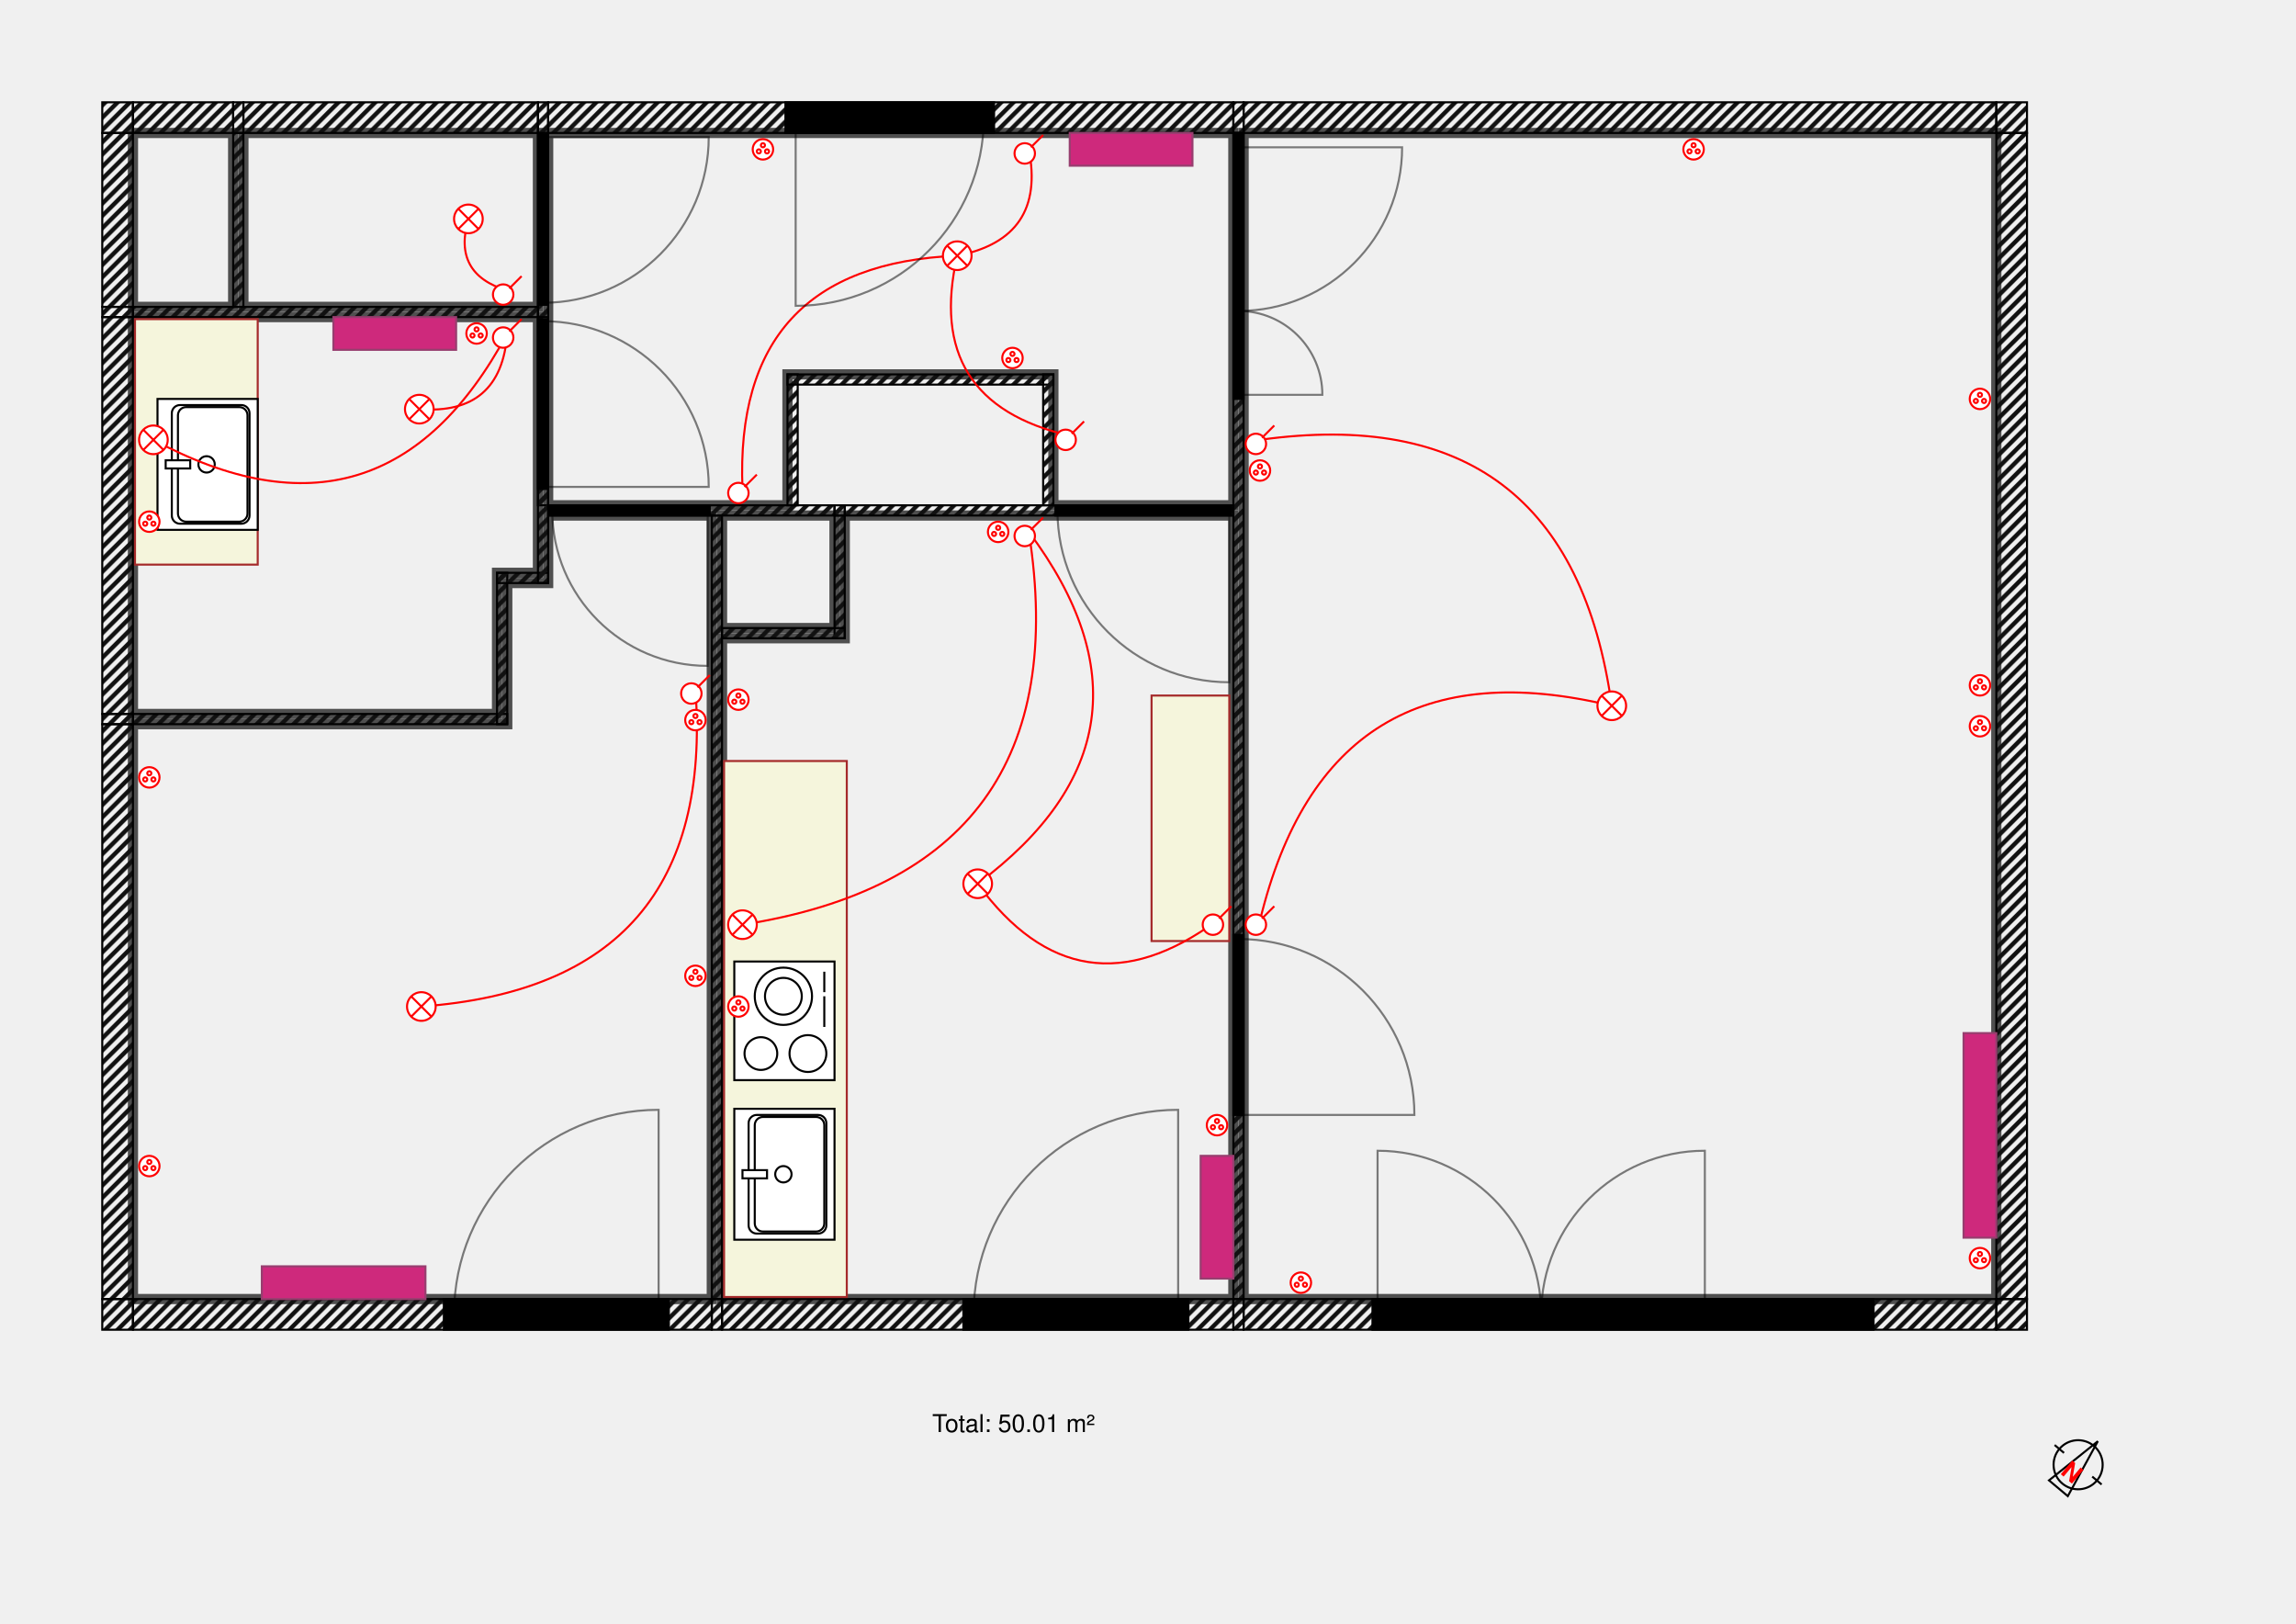
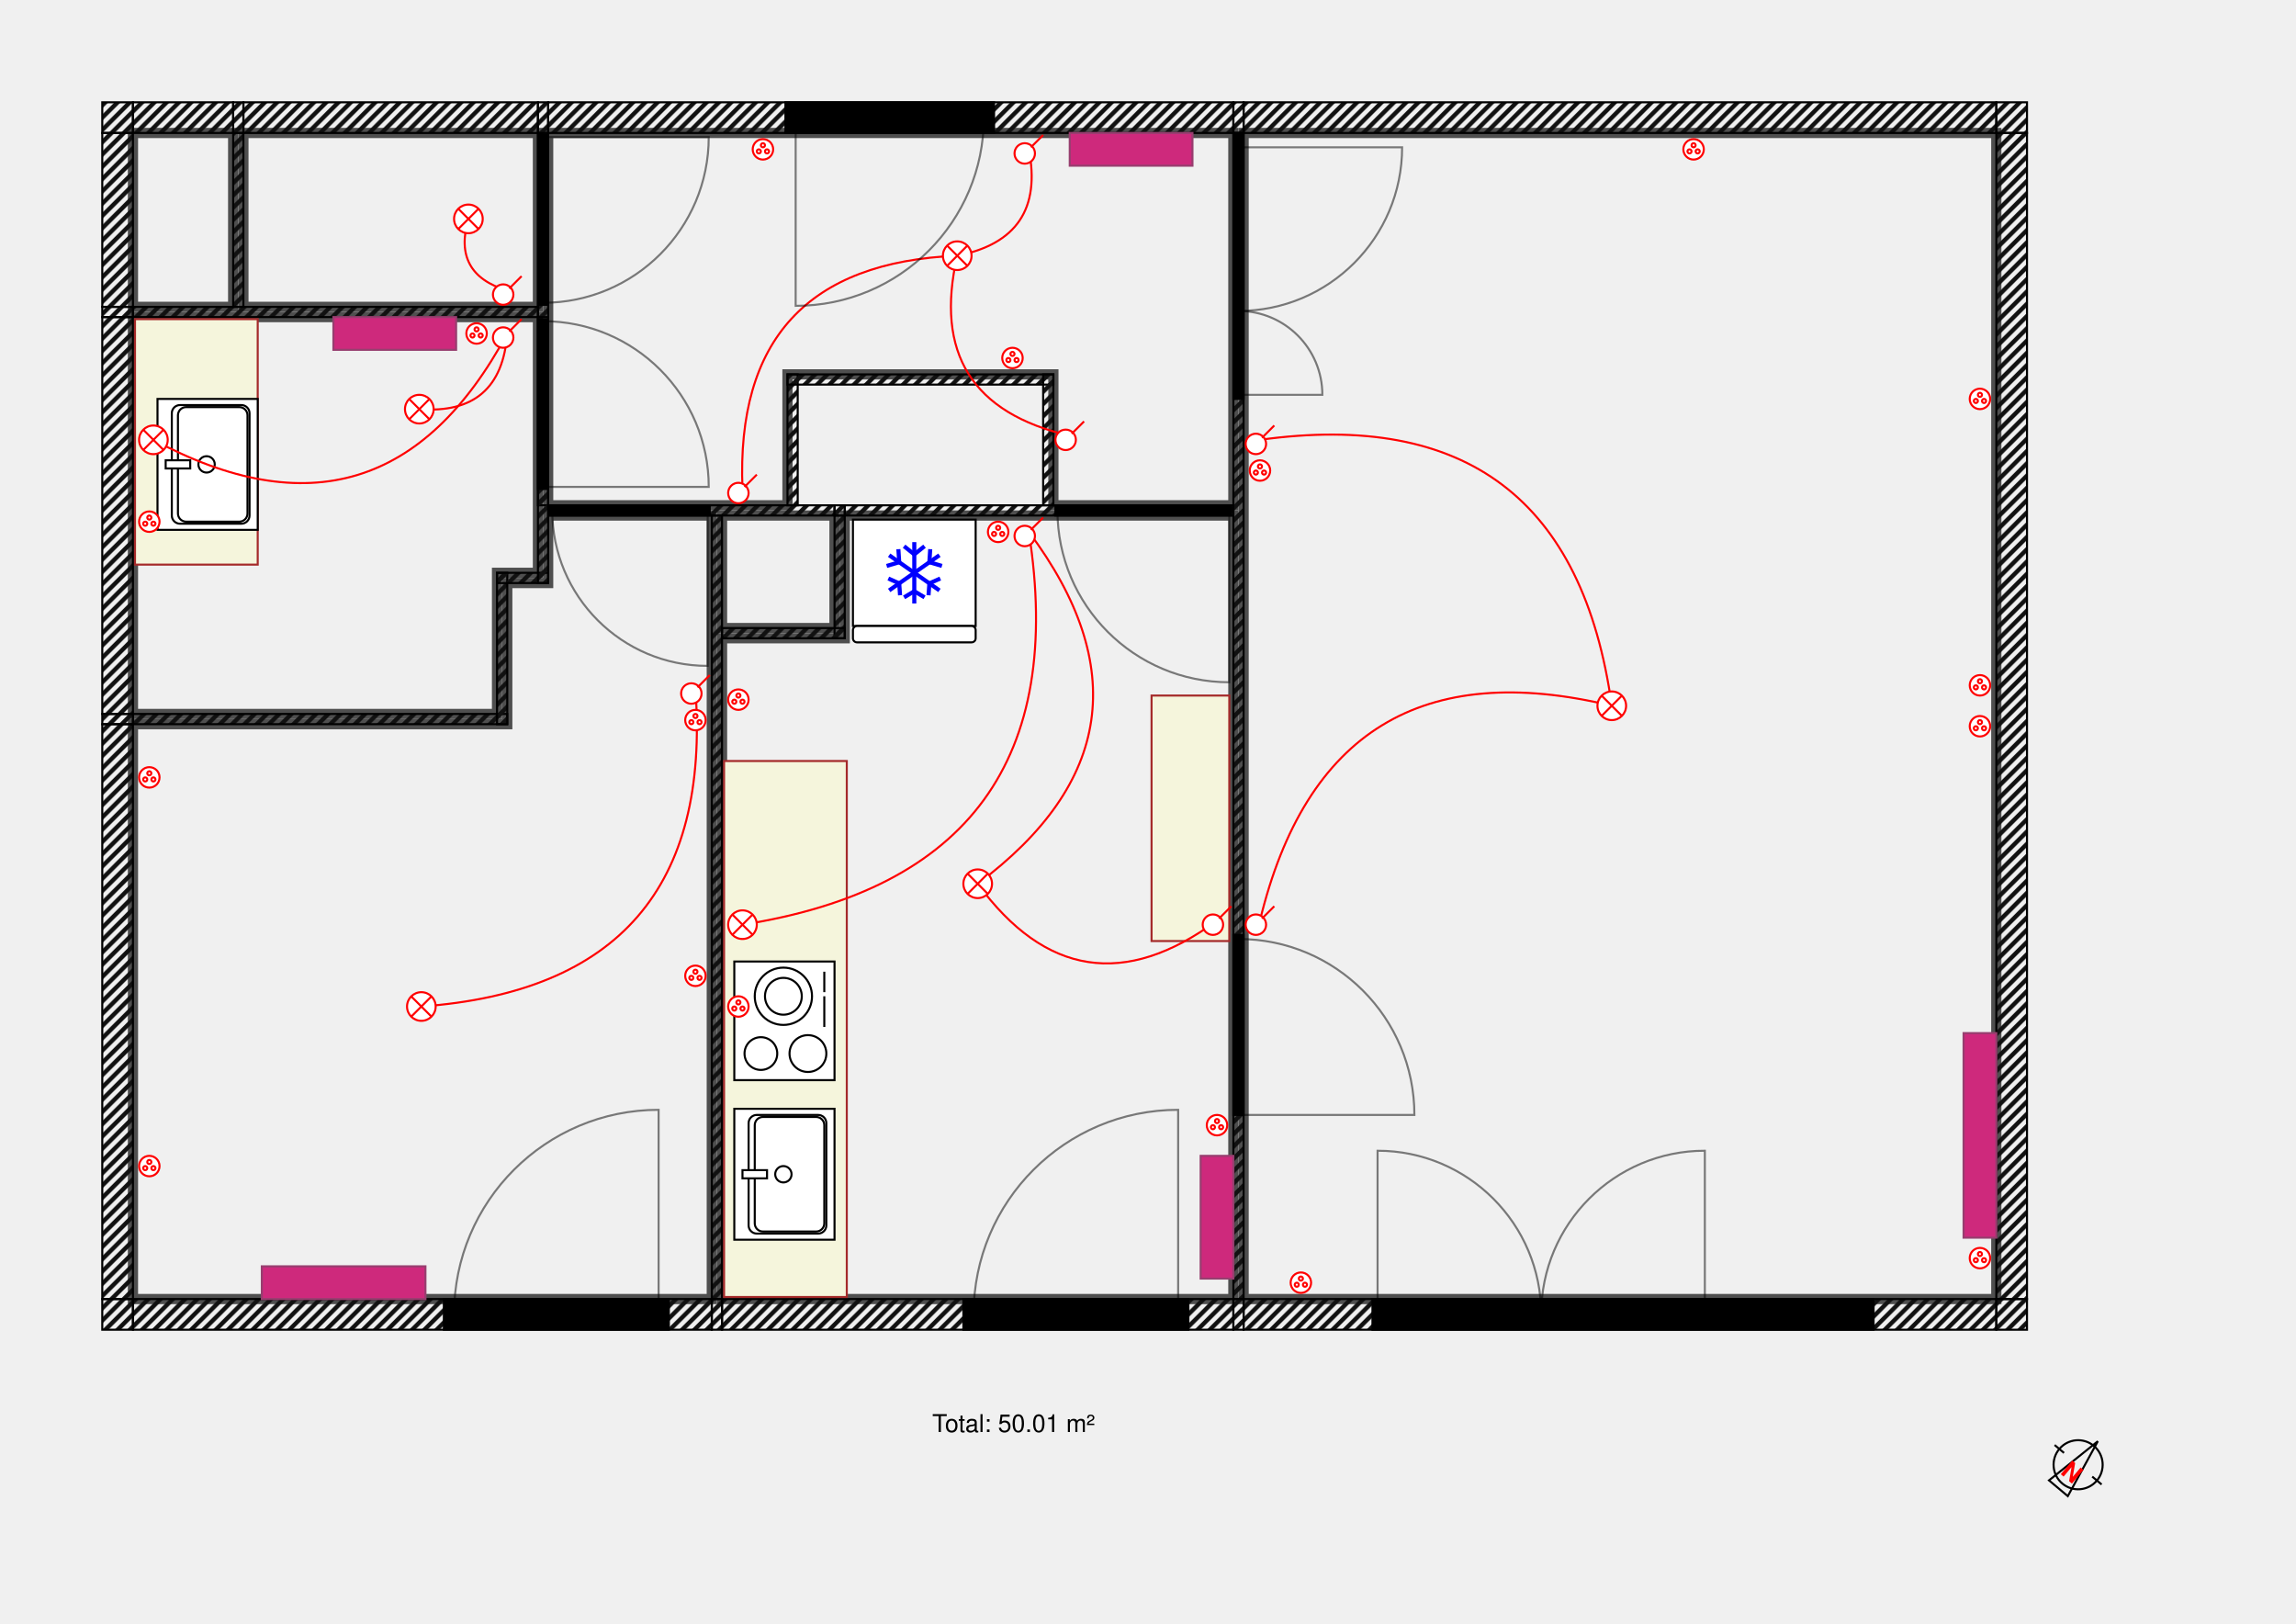
<svg xmlns="http://www.w3.org/2000/svg" xmlns:xlink="http://www.w3.org/1999/xlink" width="297mm" height="210mm">
  <style type="text/css">svg {
    font-family: "Helvetica Neue", Helvetica, Arial, sans-serif;
}

/** INTERACTIONS **/
.component-panel {
    fill: url(#steel_gradient);
    stroke: #dcdcdc;
    stroke-width: 1px;
}
.component-title {
    font-family: Arial, sans-serif;
    font-weight:bold;
}
.button {
    fill: url(#steel_gradient);
    stroke: #dcdcdc;
    stroke-width: 1px;
    pointer-events: all;
    cursor: pointer;
}
.button:hover {
    fill: url(#steel_gradient_hover);
}
.button-content {
    fill: #666666;
    pointer-events: none;
    font-family: Arial, sans-serif;
    font-weight:bold;
}

.show_hover {
    opacity: 0.0;
}

.show_hover:hover {
    opacity: 1.0;
}

.room-stroke {
    fill: rgba(255, 255, 255, 0);
    stroke: #4f4f4f;
    stroke-width: 5px;
}

.room-floor {
    fill:  url(#steel_gradient); /*rgba(245, 245, 220, 0.72);*/
    opacity: 0.8;
    stroke-width: 3px;
}

.room-name {
    font-weight: bold;
    text-decoration: underline;
}

.dimension {
    font-weight: lighter;
}

.wall {
    fill: url(#stripes);
    stroke: black;
    stroke-width: 1px;
}

use.symbol {
    stroke: red;
    fill: none;
}

.symbol-link {
    stroke: red;
    stroke-opacity: 0.4;
}</style>
  <style type="text/css">.block {
  fill: beige;
  stroke: brown;
}</style>
  <style type="text/css">.cooktop.symbol {
+   fill: white;
+   stroke: black;
+ }
+ </style>
+   <style type="text/css">.fridge.symbol {
  fill: white;
  stroke: black;
}
</style>
  <style type="text/css">.opening-base {
  stroke: black;
}

.casement {
  fill: none;
  stroke: black;
  opacity: 0.5;
}</style>
  <style type="text/css">.power-outlet.symbol {
  fill: white;
}</style>
  <style type="text/css">.radiator {
  fill: #CE297C;
  stroke: #973E6F;
}</style>
  <style type="text/css">.sink.symbol {
  fill: white;
  stroke: black;
}
</style>
  <defs>
    <pattern id="stripes" x="0" y="0" width="6" height="6" patternUnits="userSpaceOnUse">
      <g stroke="none" stroke-width="1" fill="none" fill-rule="evenodd">
        <g fill="#111">
          <polygon points="0 6 6 0 3 0 0 3" />
          <polygon points="6 6 6 3 3 6" />
        </g>
      </g>
    </pattern>
    <linearGradient id="steel_gradient" x1="50%" y1="100%" x2="50%" y2="0%">
      <stop offset="0%" style="stop-color:rgb(255,255,255);stop-opacity:1" />
      <stop offset="5%" style="stop-color:rgb(255,255,255);stop-opacity:1" />
      <stop offset="100%" style="stop-color:rgb(246,246,246);stop-opacity:1" />
    </linearGradient>
    <linearGradient id="steel_gradient_hover" x1="50%" y1="100%" x2="50%" y2="0%">
      <stop offset="0%" style="stop-color:rgb(246,246,246);stop-opacity:1" />
      <stop offset="5%" style="stop-color:rgb(246,246,246);stop-opacity:1" />
      <stop offset="100%" style="stop-color:rgb(255,255,255);stop-opacity:1" />
    </linearGradient>
    <g id="room-object-ceiling_light">
      <ellipse ry="7" rx="7" cy="0" cx="0" fill="#fff" />
      <line y2="5" x2="5" y1="-5" x1="-5" />
      <line y2="-5" x2="5" y1="5" x1="-5" />
    </g>
    <g id="room-object-cooktop">
      <rect height="49" width="58" y="6" x="4" />
      <ellipse ry="14" rx="14" cy="30" cx="45" />
      <ellipse ry="9" rx="9" cy="42" cx="17" />
      <ellipse ry="8" rx="8" cy="19" cx="17" />
      <ellipse ry="9" rx="9" cy="30" cx="45" />
      <line y2="50" x2="45" y1="50" x1="30" />
      <line y2="50" x2="57" y1="50" x1="47" />
+     </g>
+     <g id="room-object-fridge">
+       <rect height="52" width="60" y="0" x="0" />
+       <rect height="8" width="60" y="52" x="0" rx="2" ry="2" />
+       <g stroke-width="2" stroke="blue">
+         <g>
+           <line y2="41" x2="30" y1="11" x1="30" />
+           <line y2="17" x2="30" y1="13" x1="25" />
+           <line y2="13" x2="35" y1="17" x1="30" />
+           <line y2="35" x2="30" y1="38" x1="25" />
+           <line y2="38" x2="35" y1="35" x1="30" />
+         </g>
+         <g transform="rotate(55 30, 26)">
+           <line y2="41" x2="30" y1="11" x1="30" />
+           <line y2="17" x2="30" y1="13" x1="25" />
+           <line y2="13" x2="35" y1="17" x1="30" />
+           <line y2="35" x2="30" y1="38" x1="25" />
+           <line y2="38" x2="35" y1="35" x1="30" />
+         </g>
+         <g transform="rotate(-55 30, 26)">
+           <line y2="41" x2="30" y1="11" x1="30" />
+           <line y2="17" x2="30" y1="13" x1="25" />
+           <line y2="13" x2="35" y1="17" x1="30" />
+           <line y2="35" x2="30" y1="38" x1="25" />
+           <line y2="38" x2="35" y1="35" x1="30" />
+         </g>
+       </g>
    </g>
    <g id="wall-object-power-outlet">
      <ellipse ry="5" rx="5" cy="0" cx="0" />
      <ellipse ry="1" rx="1" cy="1" cx="-2" />
      <ellipse ry="1" rx="1" cy="1" cx="2" />
      <ellipse ry="1" rx="1" cy="-2" cx="0" />
    </g>
    <g id="room-object-sink">
      <rect height="49" width="64" x="6" y="6" />
      <rect rx="4" height="38" width="58" y="13" x="9" />
      <rect rx="4" height="34" width="56" y="16" x="10" />
      <ellipse ry="4" rx="4" cy="30" cx="38" />
      <rect height="12" width="4" y="10" x="36" class="tap" />
    </g>
    <g id="wall-object-switch-simple">
      <ellipse ry="5" rx="5" cy="2" cx="-2" fill="#fff" />
      <line y2="-7" x2="7" y1="-1" x1="1" />
    </g>
    <g id="symbol-compass">
      <ellipse ry="12" rx="12" cy="16" cx="16" stroke="black" fill="none" />
      <path d="m16,1l6,30l-12,0z" stroke="black" fill="none" />
      <line y2="16" x2="7" y1="16" x1="1" stroke="black" fill="none" />
      <line y2="16" x2="31" y1="16" x1="25" stroke="black" fill="none" />
      <text y="25" x="16" text-anchor="middle" font-weight="bold" fill="red">N</text>
    </g>
  </defs>
  <g id="root_component" />
  <g id="root_content">
    <g id="root_panel" transform="translate(608.0,65.0)">
      <g id="floor_apartment" class="floor">
        <polygon points="0.0,0.0 368.0,0.0 368.0,570.0 0.0,570.0" class="room-stroke" />
        <g id="room_dining_room" class="show_hover">
          <polygon points="0.0,0.0 368.0,0.0 368.0,570.0 0.0,570.0" class="room-floor" />
          <text x="184.0" y="285.0" class="room-name" text-anchor="middle">dining room</text>
          <text x="184.0" y="305.0" text-anchor="middle">20.98 m²</text>
          <g id="wallsegment_1">
            <line x1="0.0" y1="0.0" x2="0.0" y2="-35.0" stroke="black" />
            <line x1="368.0" y1="0.0" x2="368.0" y2="-35.0" stroke="black" />
            <line x1="0.0" y1="-35.0" x2="368.0" y2="-35.0" stroke="black" />
            <text x="184.0" y="-50.0" text-anchor="middle" transform="rotate(-1.570796  )" class="dimension">368cm</text>
          </g>
          <g id="wallsegment_2">
            <line x1="368.0" y1="0.0" x2="403.0" y2="0.0" stroke="black" />
            <line x1="368.0" y1="570.0" x2="403.0" y2="570.0" stroke="black" />
            <line x1="403.0" y1="0.0" x2="403.0" y2="570.0" stroke="black" />
            <text x="418.0" y="285.0" text-anchor="middle" transform="rotate(0.0  )" class="dimension">570cm</text>
          </g>
          <g id="wallsegment_3">
            <line x1="368.0" y1="570.0" x2="368.0" y2="605.0" stroke="black" />
            <line x1="0.0" y1="570.0" x2="0.0" y2="605.0" stroke="black" />
            <line x1="368.0" y1="605.0" x2="0.0" y2="605.0" stroke="black" />
            <text x="184.0" y="620.0" text-anchor="middle" transform="rotate(1.570796  )" class="dimension">368cm</text>
          </g>
          <g id="wallsegment_4">
            <line x1="0.0" y1="570.0" x2="-25.0" y2="570.0" stroke="black" />
            <line x1="0.0" y1="0.0" x2="-25.0" y2="0.0" stroke="black" />
            <line x1="-25.0" y1="570.0" x2="-25.0" y2="0.0" stroke="black" />
            <text x="-40.0" y="285.0" text-anchor="middle" transform="rotate(3.141593  )" class="dimension">570cm</text>
          </g>
        </g>
        <polygon points="-5.0,0.0 -340.0,0.0 -340.0,182.0 -223.0,182.0 -223.0,118.0 -93.0,118.0 -93.0,182.0 -5.0,182.0" class="room-stroke" />
        <g id="room_hall" class="show_hover">
          <polygon points="-5.0,0.0 -340.0,0.0 -340.0,182.0 -223.0,182.0 -223.0,118.0 -93.0,118.0 -93.0,182.0 -5.0,182.0" class="room-floor" />
          <text x="-172.5" y="91.0" class="room-name" text-anchor="middle">hall</text>
          <text x="-172.5" y="111.0" text-anchor="middle">5.27 m²</text>
          <g id="wallsegment_5">
            <line x1="-5.0" y1="0.0" x2="-5.0" y2="-35.0" stroke="black" />
            <line x1="-340.0" y1="0.0" x2="-340.0" y2="-35.0" stroke="black" />
            <line x1="-5.0" y1="-35.0" x2="-340.0" y2="-35.0" stroke="black" />
            <text x="-172.5" y="-50.0" text-anchor="middle" transform="rotate(4.712389  )" class="dimension">335cm</text>
          </g>
          <g id="wallsegment_6">
            <line x1="-340.0" y1="0.0" x2="-365.0" y2="0.0" stroke="black" />
            <line x1="-340.0" y1="182.0" x2="-365.0" y2="182.0" stroke="black" />
            <line x1="-365.0" y1="0.0" x2="-365.0" y2="182.0" stroke="black" />
            <text x="-380.0" y="91.0" text-anchor="middle" transform="rotate(3.141593  )" class="dimension">182cm</text>
          </g>
          <g id="wallsegment_7">
            <line x1="-340.0" y1="182.0" x2="-340.0" y2="207.0" stroke="black" />
            <line x1="-223.0" y1="182.0" x2="-223.0" y2="207.0" stroke="black" />
            <line x1="-340.0" y1="207.0" x2="-223.0" y2="207.0" stroke="black" />
            <text x="-281.5" y="222.0" text-anchor="middle" transform="rotate(1.570796  )" class="dimension">117cm</text>
          </g>
          <g id="wallsegment_8">
            <line x1="-223.0" y1="182.0" x2="-198.0" y2="182.0" stroke="black" />
            <line x1="-223.0" y1="118.0" x2="-198.0" y2="118.0" stroke="black" />
            <line x1="-198.0" y1="182.0" x2="-198.0" y2="118.0" stroke="black" />
            <text x="-183.0" y="150.0" text-anchor="middle" transform="rotate(6.283185  )" class="dimension">64cm</text>
          </g>
          <g id="wallsegment_9">
            <line x1="-223.0" y1="118.0" x2="-223.0" y2="143.0" stroke="black" />
            <line x1="-93.0" y1="118.0" x2="-93.0" y2="143.0" stroke="black" />
            <line x1="-223.0" y1="143.0" x2="-93.0" y2="143.0" stroke="black" />
            <text x="-158.0" y="158.0" text-anchor="middle" transform="rotate(1.570796  )" class="dimension">130cm</text>
          </g>
          <g id="wallsegment_10">
            <line x1="-93.0" y1="118.0" x2="-118.0" y2="118.0" stroke="black" />
            <line x1="-93.0" y1="182.0" x2="-118.0" y2="182.0" stroke="black" />
            <line x1="-118.0" y1="118.0" x2="-118.0" y2="182.0" stroke="black" />
            <text x="-133.0" y="150.0" text-anchor="middle" transform="rotate(3.141593  )" class="dimension">64cm</text>
          </g>
          <g id="wallsegment_11">
            <line x1="-93.0" y1="182.0" x2="-93.0" y2="207.0" stroke="black" />
            <line x1="-5.0" y1="182.0" x2="-5.0" y2="207.0" stroke="black" />
            <line x1="-93.0" y1="207.0" x2="-5.0" y2="207.0" stroke="black" />
            <text x="-49.0" y="222.0" text-anchor="middle" transform="rotate(1.570796  )" class="dimension">88cm</text>
          </g>
          <g id="wallsegment_12">
            <line x1="-5.0" y1="182.0" x2="20.0" y2="182.0" stroke="black" />
            <line x1="-5.0" y1="0.0" x2="20.0" y2="0.0" stroke="black" />
            <line x1="20.0" y1="182.0" x2="20.0" y2="0.0" stroke="black" />
            <text x="35.0" y="91.0" text-anchor="middle" transform="rotate(6.283185  )" class="dimension">182cm</text>
          </g>
        </g>
        <polygon points="-345.0,0.0 -345.0,85.0 -489.0,85.0 -489.0,0.0" class="room-stroke" />
        <g id="room_toilets" class="show_hover">
          <polygon points="-345.0,0.0 -345.0,85.0 -489.0,85.0 -489.0,0.0" class="room-floor" />
          <text x="-417.0" y="42.5" class="room-name" text-anchor="middle">toilets</text>
          <text x="-417.0" y="62.5" text-anchor="middle">1.22 m²</text>
          <g id="wallsegment_13">
            <line x1="-345.0" y1="0.0" x2="-320.0" y2="0.0" stroke="black" />
            <line x1="-345.0" y1="85.0" x2="-320.0" y2="85.0" stroke="black" />
            <line x1="-320.0" y1="0.0" x2="-320.0" y2="85.0" stroke="black" />
            <text x="-305.0" y="42.5" text-anchor="middle" transform="rotate(0.0  )" class="dimension">85cm</text>
          </g>
          <g id="wallsegment_14">
            <line x1="-345.0" y1="85.0" x2="-345.0" y2="110.0" stroke="black" />
            <line x1="-489.0" y1="85.0" x2="-489.0" y2="110.0" stroke="black" />
            <line x1="-345.0" y1="110.0" x2="-489.0" y2="110.0" stroke="black" />
            <text x="-417.0" y="125.0" text-anchor="middle" transform="rotate(1.570796  )" class="dimension">144cm</text>
          </g>
          <g id="wallsegment_15">
            <line x1="-489.0" y1="85.0" x2="-514.0" y2="85.0" stroke="black" />
            <line x1="-489.0" y1="0.0" x2="-514.0" y2="0.0" stroke="black" />
            <line x1="-514.0" y1="85.0" x2="-514.0" y2="0.0" stroke="black" />
            <text x="-529.0" y="42.5" text-anchor="middle" transform="rotate(3.141593  )" class="dimension">85cm</text>
          </g>
          <g id="wallsegment_16">
            <line x1="-489.0" y1="0.0" x2="-489.0" y2="-35.0" stroke="black" />
            <line x1="-345.0" y1="0.0" x2="-345.0" y2="-35.0" stroke="black" />
            <line x1="-489.0" y1="-35.0" x2="-345.0" y2="-35.0" stroke="black" />
            <text x="-417.0" y="-50.0" text-anchor="middle" transform="rotate(-1.570796  )" class="dimension">144cm</text>
          </g>
        </g>
        <polygon points="-494.0,0.0 -494.0,85.0 -543.0,85.0 -543.0,0.0" class="room-stroke" />
        <g id="room_cmv" class="show_hover">
          <polygon points="-494.0,0.0 -494.0,85.0 -543.0,85.0 -543.0,0.0" class="room-floor" />
          <text x="-518.5" y="42.5" class="room-name" text-anchor="middle">CMV</text>
          <text x="-518.5" y="62.5" text-anchor="middle">0.42 m²</text>
          <g id="wallsegment_17">
            <line x1="-494.0" y1="0.0" x2="-469.0" y2="0.0" stroke="black" />
            <line x1="-494.0" y1="85.0" x2="-469.0" y2="85.0" stroke="black" />
            <line x1="-469.0" y1="0.0" x2="-469.0" y2="85.0" stroke="black" />
            <text x="-454.0" y="42.5" text-anchor="middle" transform="rotate(6.283185  )" class="dimension">85cm</text>
          </g>
          <g id="wallsegment_18">
            <line x1="-494.0" y1="85.0" x2="-494.0" y2="110.0" stroke="black" />
            <line x1="-543.0" y1="85.0" x2="-543.0" y2="110.0" stroke="black" />
            <line x1="-494.0" y1="110.0" x2="-543.0" y2="110.0" stroke="black" />
            <text x="-518.5" y="125.0" text-anchor="middle" transform="rotate(1.570796  )" class="dimension">49cm</text>
          </g>
          <g id="wallsegment_19">
            <line x1="-543.0" y1="85.0" x2="-578.0" y2="85.0" stroke="black" />
            <line x1="-543.0" y1="0.0" x2="-578.0" y2="0.0" stroke="black" />
            <line x1="-578.0" y1="85.0" x2="-578.0" y2="0.0" stroke="black" />
            <text x="-593.0" y="42.5" text-anchor="middle" transform="rotate(3.141593  )" class="dimension">85cm</text>
          </g>
          <g id="wallsegment_20">
            <line x1="-543.0" y1="0.0" x2="-543.0" y2="-35.0" stroke="black" />
            <line x1="-494.0" y1="0.0" x2="-494.0" y2="-35.0" stroke="black" />
            <line x1="-543.0" y1="-35.0" x2="-494.0" y2="-35.0" stroke="black" />
            <text x="-518.5" y="-50.0" text-anchor="middle" transform="rotate(-1.570796  )" class="dimension">49cm</text>
          </g>
        </g>
        <polygon points="-345.0,90.0 -543.0,90.0 -543.0,284.0 -365.0,284.0 -365.0,215.0 -345.0,215.0" class="room-stroke" />
        <g id="room_bathroom" class="show_hover">
          <polygon points="-345.0,90.0 -543.0,90.0 -543.0,284.0 -365.0,284.0 -365.0,215.0 -345.0,215.0" class="room-floor" />
          <text x="-444.0" y="187.0" class="room-name" text-anchor="middle">bathroom</text>
          <text x="-444.0" y="207.0" text-anchor="middle">3.7 m²</text>
          <g id="wallsegment_21">
            <line x1="-345.0" y1="90.0" x2="-345.0" y2="65.0" stroke="black" />
            <line x1="-543.0" y1="90.0" x2="-543.0" y2="65.0" stroke="black" />
            <line x1="-345.0" y1="65.0" x2="-543.0" y2="65.0" stroke="black" />
            <text x="-444.0" y="50.0" text-anchor="middle" transform="rotate(4.712389  )" class="dimension">198cm</text>
          </g>
          <g id="wallsegment_22">
            <line x1="-543.0" y1="90.0" x2="-578.0" y2="90.0" stroke="black" />
            <line x1="-543.0" y1="284.0" x2="-578.0" y2="284.0" stroke="black" />
            <line x1="-578.0" y1="90.0" x2="-578.0" y2="284.0" stroke="black" />
            <text x="-593.0" y="187.0" text-anchor="middle" transform="rotate(3.141593  )" class="dimension">194cm</text>
          </g>
          <g id="wallsegment_23">
            <line x1="-543.0" y1="284.0" x2="-543.0" y2="309.0" stroke="black" />
            <line x1="-365.0" y1="284.0" x2="-365.0" y2="309.0" stroke="black" />
            <line x1="-543.0" y1="309.0" x2="-365.0" y2="309.0" stroke="black" />
            <text x="-454.0" y="324.0" text-anchor="middle" transform="rotate(1.570796  )" class="dimension">178cm</text>
          </g>
          <g id="wallsegment_24">
            <line x1="-365.0" y1="284.0" x2="-340.0" y2="284.0" stroke="black" />
            <line x1="-365.0" y1="215.0" x2="-340.0" y2="215.0" stroke="black" />
            <line x1="-340.0" y1="284.0" x2="-340.0" y2="215.0" stroke="black" />
            <text x="-325.0" y="249.5" text-anchor="middle" transform="rotate(6.283185  )" class="dimension">69cm</text>
          </g>
          <g id="wallsegment_25">
            <line x1="-365.0" y1="215.0" x2="-365.0" y2="240.0" stroke="black" />
            <line x1="-345.0" y1="215.0" x2="-345.0" y2="240.0" stroke="black" />
            <line x1="-365.0" y1="240.0" x2="-345.0" y2="240.0" stroke="black" />
            <text x="-355.0" y="255.0" text-anchor="middle" transform="rotate(1.570796  )" class="dimension">20cm</text>
          </g>
          <g id="wallsegment_26">
            <line x1="-345.0" y1="215.0" x2="-320.0" y2="215.0" stroke="black" />
            <line x1="-345.0" y1="90.0" x2="-320.0" y2="90.0" stroke="black" />
            <line x1="-320.0" y1="215.0" x2="-320.0" y2="90.0" stroke="black" />
            <text x="-305.0" y="152.5" text-anchor="middle" transform="rotate(6.283185  )" class="dimension">125cm</text>
          </g>
        </g>
        <polygon points="-543.0,289.0 -360.0,289.0 -360.0,220.0 -340.0,220.0 -340.0,187.0 -260.0,187.0 -260.0,570.0 -543.0,570.0" class="room-stroke" />
        <g id="room_bedroom" class="show_hover">
          <polygon points="-543.0,289.0 -360.0,289.0 -360.0,220.0 -340.0,220.0 -340.0,187.0 -260.0,187.0 -260.0,570.0 -543.0,570.0" class="room-floor" />
          <text x="-401.5" y="378.5" class="room-name" text-anchor="middle">bedroom</text>
          <text x="-401.5" y="398.5" text-anchor="middle">8.91 m²</text>
          <g id="wallsegment_27">
            <line x1="-543.0" y1="289.0" x2="-543.0" y2="264.0" stroke="black" />
            <line x1="-360.0" y1="289.0" x2="-360.0" y2="264.0" stroke="black" />
            <line x1="-543.0" y1="264.0" x2="-360.0" y2="264.0" stroke="black" />
            <text x="-451.5" y="249.0" text-anchor="middle" transform="rotate(-1.570796  )" class="dimension">183cm</text>
          </g>
          <g id="wallsegment_28">
            <line x1="-360.0" y1="289.0" x2="-385.0" y2="289.0" stroke="black" />
            <line x1="-360.0" y1="220.0" x2="-385.0" y2="220.0" stroke="black" />
            <line x1="-385.0" y1="289.0" x2="-385.0" y2="220.0" stroke="black" />
            <text x="-400.0" y="254.5" text-anchor="middle" transform="rotate(3.141593  )" class="dimension">69cm</text>
          </g>
          <g id="wallsegment_29">
            <line x1="-360.0" y1="220.0" x2="-360.0" y2="195.0" stroke="black" />
            <line x1="-340.0" y1="220.0" x2="-340.0" y2="195.0" stroke="black" />
            <line x1="-360.0" y1="195.0" x2="-340.0" y2="195.0" stroke="black" />
            <text x="-350.0" y="180.0" text-anchor="middle" transform="rotate(-1.570796  )" class="dimension">20cm</text>
          </g>
          <g id="wallsegment_30">
            <line x1="-340.0" y1="220.0" x2="-365.0" y2="220.0" stroke="black" />
            <line x1="-340.0" y1="187.0" x2="-365.0" y2="187.0" stroke="black" />
            <line x1="-365.0" y1="220.0" x2="-365.0" y2="187.0" stroke="black" />
            <text x="-380.0" y="203.5" text-anchor="middle" transform="rotate(3.141593  )" class="dimension">33cm</text>
          </g>
          <g id="wallsegment_31">
            <line x1="-340.0" y1="187.0" x2="-340.0" y2="162.0" stroke="black" />
            <line x1="-260.0" y1="187.0" x2="-260.0" y2="162.0" stroke="black" />
            <line x1="-340.0" y1="162.0" x2="-260.0" y2="162.0" stroke="black" />
            <text x="-300.0" y="147.0" text-anchor="middle" transform="rotate(-1.570796  )" class="dimension">80cm</text>
          </g>
          <g id="wallsegment_32">
            <line x1="-260.0" y1="187.0" x2="-235.0" y2="187.0" stroke="black" />
            <line x1="-260.0" y1="570.0" x2="-235.0" y2="570.0" stroke="black" />
            <line x1="-235.0" y1="187.0" x2="-235.0" y2="570.0" stroke="black" />
            <text x="-220.0" y="378.5" text-anchor="middle" transform="rotate(6.283185  )" class="dimension">383cm</text>
          </g>
          <g id="wallsegment_33">
            <line x1="-260.0" y1="570.0" x2="-260.0" y2="605.0" stroke="black" />
            <line x1="-543.0" y1="570.0" x2="-543.0" y2="605.0" stroke="black" />
            <line x1="-260.0" y1="605.0" x2="-543.0" y2="605.0" stroke="black" />
            <text x="-401.5" y="620.0" text-anchor="middle" transform="rotate(1.570796  )" class="dimension">283cm</text>
          </g>
          <g id="wallsegment_34">
            <line x1="-543.0" y1="570.0" x2="-578.0" y2="570.0" stroke="black" />
            <line x1="-543.0" y1="289.0" x2="-578.0" y2="289.0" stroke="black" />
            <line x1="-578.0" y1="570.0" x2="-578.0" y2="289.0" stroke="black" />
            <text x="-593.0" y="429.5" text-anchor="middle" transform="rotate(3.141593  )" class="dimension">281cm</text>
          </g>
        </g>
        <polygon points="-255.0,570.0 -5.0,570.0 -5.0,187.0 -195.0,187.0 -195.0,247.0 -255.0,247.0" class="room-stroke" />
        <g id="room_kitchen" class="show_hover">
          <polygon points="-255.0,570.0 -5.0,570.0 -5.0,187.0 -195.0,187.0 -195.0,247.0 -255.0,247.0" class="room-floor" />
          <text x="-130.0" y="378.5" class="room-name" text-anchor="middle">kitchen</text>
          <text x="-130.0" y="398.5" text-anchor="middle">9.22 m²</text>
          <g id="wallsegment_35">
            <line x1="-255.0" y1="570.0" x2="-255.0" y2="605.0" stroke="black" />
            <line x1="-5.0" y1="570.0" x2="-5.0" y2="605.0" stroke="black" />
            <line x1="-255.0" y1="605.0" x2="-5.0" y2="605.0" stroke="black" />
            <text x="-130.0" y="620.0" text-anchor="middle" transform="rotate(1.570796  )" class="dimension">250cm</text>
          </g>
          <g id="wallsegment_36">
            <line x1="-5.0" y1="570.0" x2="20.0" y2="570.0" stroke="black" />
            <line x1="-5.0" y1="187.0" x2="20.0" y2="187.0" stroke="black" />
            <line x1="20.0" y1="570.0" x2="20.0" y2="187.0" stroke="black" />
            <text x="35.0" y="378.5" text-anchor="middle" transform="rotate(6.283185  )" class="dimension">383cm</text>
          </g>
          <g id="wallsegment_37">
            <line x1="-5.0" y1="187.0" x2="-5.0" y2="162.0" stroke="black" />
            <line x1="-195.0" y1="187.0" x2="-195.0" y2="162.0" stroke="black" />
            <line x1="-5.0" y1="162.0" x2="-195.0" y2="162.0" stroke="black" />
            <text x="-100.0" y="147.0" text-anchor="middle" transform="rotate(-1.570796  )" class="dimension">190cm</text>
          </g>
          <g id="wallsegment_38">
            <line x1="-195.0" y1="187.0" x2="-220.0" y2="187.0" stroke="black" />
            <line x1="-195.0" y1="247.0" x2="-220.0" y2="247.0" stroke="black" />
            <line x1="-220.0" y1="187.0" x2="-220.0" y2="247.0" stroke="black" />
            <text x="-235.0" y="217.0" text-anchor="middle" transform="rotate(3.141593  )" class="dimension">60cm</text>
          </g>
          <g id="wallsegment_39">
            <line x1="-195.0" y1="247.0" x2="-195.0" y2="222.0" stroke="black" />
            <line x1="-255.0" y1="247.0" x2="-255.0" y2="222.0" stroke="black" />
            <line x1="-195.0" y1="222.0" x2="-255.0" y2="222.0" stroke="black" />
            <text x="-225.0" y="207.0" text-anchor="middle" transform="rotate(4.712389  )" class="dimension">60cm</text>
          </g>
          <g id="wallsegment_40">
            <line x1="-255.0" y1="247.0" x2="-280.0" y2="247.0" stroke="black" />
            <line x1="-255.0" y1="570.0" x2="-280.0" y2="570.0" stroke="black" />
            <line x1="-280.0" y1="247.0" x2="-280.0" y2="570.0" stroke="black" />
            <text x="-295.0" y="408.5" text-anchor="middle" transform="rotate(3.141593  )" class="dimension">323cm</text>
          </g>
        </g>
        <polygon points="-255.0,187.0 -200.0,187.0 -200.0,242.0 -255.0,242.0" class="room-stroke" />
        <g id="room_gas_line" class="show_hover">
          <polygon points="-255.0,187.0 -200.0,187.0 -200.0,242.0 -255.0,242.0" class="room-floor" />
          <text x="-227.5" y="214.5" class="room-name" text-anchor="middle">gas line</text>
          <text x="-227.5" y="234.5" text-anchor="middle">0.3 m²</text>
          <g id="wallsegment_41">
            <line x1="-255.0" y1="187.0" x2="-255.0" y2="162.0" stroke="black" />
            <line x1="-200.0" y1="187.0" x2="-200.0" y2="162.0" stroke="black" />
            <line x1="-255.0" y1="162.0" x2="-200.0" y2="162.0" stroke="black" />
            <text x="-227.5" y="147.0" text-anchor="middle" transform="rotate(-1.570796  )" class="dimension">55cm</text>
          </g>
          <g id="wallsegment_42">
            <line x1="-200.0" y1="187.0" x2="-175.0" y2="187.0" stroke="black" />
            <line x1="-200.0" y1="242.0" x2="-175.0" y2="242.0" stroke="black" />
            <line x1="-175.0" y1="187.0" x2="-175.0" y2="242.0" stroke="black" />
            <text x="-160.0" y="214.5" text-anchor="middle" transform="rotate(0.0  )" class="dimension">55cm</text>
          </g>
          <g id="wallsegment_43">
            <line x1="-200.0" y1="242.0" x2="-200.0" y2="267.0" stroke="black" />
            <line x1="-255.0" y1="242.0" x2="-255.0" y2="267.0" stroke="black" />
            <line x1="-200.0" y1="267.0" x2="-255.0" y2="267.0" stroke="black" />
            <text x="-227.5" y="282.0" text-anchor="middle" transform="rotate(1.570796  )" class="dimension">55cm</text>
          </g>
          <g id="wallsegment_44">
            <line x1="-255.0" y1="242.0" x2="-280.0" y2="242.0" stroke="black" />
            <line x1="-255.0" y1="187.0" x2="-280.0" y2="187.0" stroke="black" />
            <line x1="-280.0" y1="242.0" x2="-280.0" y2="187.0" stroke="black" />
            <text x="-295.0" y="214.5" text-anchor="middle" transform="rotate(3.141593  )" class="dimension">55cm</text>
          </g>
        </g>
        <g id="wall_dining_room_0">
          <polygon points="0.0,0.0 368.0,0.0 368.0,-15.0 0.0,-15.0" class="wall" />
        </g>
        <g id="wall_dining_room_1">
          <polygon points="368.0,0.0 368.0,570.0 383.0,570.0 383.0,0.0" class="wall" />
        </g>
        <g id="wall_dining_room_2">
          <polygon points="368.0,570.0 0.0,570.0 0.0,585.0 368.0,585.0" class="wall" />
        </g>
        <g id="wall_hall_0">
          <polygon points="-5.0,0.0 -340.0,0.0 -340.0,-15.0 -5.0,-15.0" class="wall" />
        </g>
        <g id="wall_hall_3">
          <polygon points="-223.0,182.0 -223.0,118.0 -218.0,118.0 -218.0,182.0" class="wall" />
        </g>
        <g id="wall_hall_4">
          <polygon points="-223.0,118.0 -93.0,118.0 -93.0,123.0 -223.0,123.0" class="wall" />
        </g>
        <g id="wall_hall_5">
          <polygon points="-93.0,118.0 -93.0,182.0 -98.0,182.0 -98.0,118.0" class="wall" />
        </g>
        <g id="wall_toilets_3">
          <polygon points="-489.0,0.0 -345.0,0.0 -345.0,-15.0 -489.0,-15.0" class="wall" />
        </g>
        <g id="wall_cmv_2">
          <polygon points="-543.0,85.0 -543.0,0.0 -558.0,0.0 -558.0,85.0" class="wall" />
        </g>
        <g id="wall_cmv_3">
          <polygon points="-543.0,0.0 -494.0,0.0 -494.0,-15.0 -543.0,-15.0" class="wall" />
        </g>
        <g id="wall_bathroom_1">
          <polygon points="-543.0,90.0 -543.0,284.0 -558.0,284.0 -558.0,90.0" class="wall" />
        </g>
        <g id="wall_bedroom_6">
          <polygon points="-260.0,570.0 -543.0,570.0 -543.0,585.0 -260.0,585.0" class="wall" />
        </g>
        <g id="wall_bedroom_7">
          <polygon points="-543.0,570.0 -543.0,289.0 -558.0,289.0 -558.0,570.0" class="wall" />
        </g>
        <g id="wall_kitchen_0">
          <polygon points="-255.0,570.0 -5.0,570.0 -5.0,585.0 -255.0,585.0" class="wall" />
        </g>
        <g id="wall_hall_toilets_toilets_hall">
          <polygon points="-340.0,0.0 -340.0,85.0 -340.0,182.0 -345.0,182.0 -345.0,85.0 -345.0,0.0" class="wall" />
        </g>
        <g id="wall_hall_6_kitchen_2">
          <polygon points="-195.0,182.0 -93.0,182.0 -5.0,182.0 -5.0,187.0 -93.0,187.0 -195.0,187.0" class="wall" />
        </g>
        <g id="wall_toilets_cmv_cmv_0">
          <polygon points="-494.0,85.0 -494.0,0.0 -489.0,0.0 -489.0,85.0" class="wall" />
        </g>
        <g id="wall_cmv_1_toilets_bathroom_bathroom_0">
          <polygon points="-345.0,90.0 -489.0,90.0 -494.0,90.0 -543.0,90.0 -543.0,85.0 -494.0,85.0 -489.0,85.0 -345.0,85.0" class="wall" />
        </g>
        <g id="wall_bathroom_bedroom_bathroom_bedroom2">
          <polygon points="-543.0,284.0 -365.0,284.0 -360.0,284.0 -360.0,289.0 -365.0,289.0 -543.0,289.0" class="wall" />
        </g>
        <g id="wall_bathroom_3_bedroom_1">
          <polygon points="-365.0,289.0 -365.0,284.0 -365.0,220.0 -365.0,215.0 -360.0,215.0 -360.0,220.0 -360.0,284.0 -360.0,289.0" class="wall" />
        </g>
        <g id="wall_bathroom_4_bedroom_2">
          <polygon points="-365.0,215.0 -360.0,215.0 -345.0,215.0 -340.0,215.0 -340.0,220.0 -345.0,220.0 -360.0,220.0 -365.0,220.0" class="wall" />
        </g>
        <g id="wall_bathroom_hall_bedroom_3">
          <polygon points="-345.0,220.0 -345.0,215.0 -345.0,187.0 -345.0,90.0 -340.0,90.0 -340.0,187.0 -340.0,215.0 -340.0,220.0" class="wall" />
        </g>
        <g id="wall_kitchen_dining_room_dining_room_hall_dining_room_hall2">
          <polygon points="-5.0,570.0 -5.0,187.0 -5.0,182.0 -5.0,0.0 0.0,0.0 0.0,182.0 0.0,187.0 0.0,570.0" class="wall" />
        </g>
        <g id="wall_kitchen_3_gas_line_1">
          <polygon points="-195.0,187.0 -195.0,242.0 -195.0,247.0 -200.0,247.0 -200.0,242.0 -200.0,187.0" class="wall" />
        </g>
        <g id="wall_kitchen_4_gas_line_2">
          <polygon points="-195.0,247.0 -200.0,247.0 -255.0,247.0 -255.0,242.0 -200.0,242.0 -195.0,242.0" class="wall" />
        </g>
        <g id="wall_gas_line_0_hall_2_bedroom_4">
          <polygon points="-340.0,182.0 -260.0,182.0 -255.0,182.0 -223.0,182.0 -200.0,182.0 -200.0,187.0 -223.0,187.0 -255.0,187.0 -260.0,187.0 -340.0,187.0" class="wall" />
        </g>
        <g id="wall_gas_line_3_bedroom_kitchen_kitchen_5">
          <polygon points="-260.0,570.0 -260.0,247.0 -260.0,242.0 -260.0,187.0 -255.0,187.0 -255.0,242.0 -255.0,247.0 -255.0,570.0" class="wall" />
        </g>
        <g id="wall_corner_dining_room_0_dining_room_1">
          <polygon points="368.0,0.0 383.0,0.0 383.0,-15.0 368.0,-15.0" class="wall" />
        </g>
        <g id="wall_corner_dining_room_0_kitchen_dining_room_dining_room_hall_dining_room_hall2">
          <polygon points="0.0,0.0 -5.0,0.0 -5.0,-15.0 0.0,-15.0" class="wall" />
        </g>
        <g id="wall_corner_dining_room_1_dining_room_2">
          <polygon points="368.0,570.0 368.0,585.0 383.0,585.0 383.0,570.0" class="wall" />
        </g>
        <g id="wall_corner_dining_room_2_kitchen_dining_room_dining_room_hall_dining_room_hall2">
          <polygon points="0.0,570.0 -5.0,570.0 -5.0,585.0 0.0,585.0" class="wall" />
        </g>
        <g id="wall_corner_hall_0_hall_toilets_toilets_hall">
          <polygon points="-340.0,0.0 -345.0,0.0 -345.0,-15.0 -340.0,-15.0" class="wall" />
        </g>
        <g id="wall_corner_toilets_3_toilets_cmv_cmv_0">
          <polygon points="-489.0,0.0 -494.0,0.0 -494.0,-15.0 -489.0,-15.0" class="wall" />
        </g>
        <g id="wall_corner_cmv_2_cmv_3">
          <polygon points="-543.0,0.0 -543.0,-15.0 -558.0,-15.0 -558.0,0.0" class="wall" />
        </g>
        <g id="wall_corner_cmv_2_cmv_1_toilets_bathroom_bathroom_0">
          <polygon points="-543.0,85.0 -543.0,90.0 -558.0,90.0 -558.0,85.0" class="wall" />
        </g>
        <g id="wall_corner_bathroom_1_bathroom_bedroom_bathroom_bedroom2">
          <polygon points="-543.0,284.0 -543.0,289.0 -558.0,289.0 -558.0,284.0" class="wall" />
        </g>
        <g id="wall_corner_bedroom_6_bedroom_7">
          <polygon points="-543.0,570.0 -558.0,570.0 -558.0,585.0 -543.0,585.0" class="wall" />
        </g>
        <g id="wall_corner_bedroom_6_gas_line_3_bedroom_kitchen_kitchen_5">
          <polygon points="-260.0,570.0 -255.0,570.0 -255.0,585.0 -260.0,585.0" class="wall" />
        </g>
        <g id="wall_corner_hall_6_kitchen_2_kitchen_3_gas_line_1">
          <polygon points="-195.0,187.0 -200.0,187.0 -200.0,182.0 -195.0,182.0" class="wall" />
        </g>
        <path d="M 180.0,280.0 Q 41.5,246.5 8.0,385.0" fill="transparent" stroke="red" />
        <path d="M 180.0,280.0 Q 159.0,129.0 8.0,150.0" fill="transparent" stroke="red" />
        <use x="180.0" y="280.0" xlink:href="#room-object-ceiling_light" class="symbol ceilinglight" />
        <use x="220.0" y="8.0" xlink:href="#wall-object-power-outlet" class="symbol power-outlet" />
        <use x="360.0" y="130.0" xlink:href="#wall-object-power-outlet" class="symbol power-outlet" />
        <use x="360.0" y="270.0" xlink:href="#wall-object-power-outlet" class="symbol power-outlet" />
        <use x="360.0" y="290.0" xlink:href="#wall-object-power-outlet" class="symbol power-outlet" />
        <g id="symbol_5">
          <polygon points="352.0,440.0 352.0,540.0 368.0,540.0 368.0,440.0" class="radiator" />
        </g>
        <use x="360.0" y="550.0" xlink:href="#wall-object-power-outlet" class="symbol power-outlet" />
        <g id="symbol_7">
          <polygon points="308.0,570.0 63.0,570.0 63.0,585.0 308.0,585.0" class="opening-base" />
          <path d="M 225.5,577.5 L 145.5,577.5 A 80.0,80.0 0 0,1 225.5,497.5 Z" class="casement" />
          <path d="M 65.5,577.5 L 145.5,577.5 A 80.0,80.0 0 0,0 65.5,497.5 Z" class="casement" />
        </g>
        <use x="28.0" y="562.0" xlink:href="#wall-object-power-outlet" class="symbol power-outlet" />
        <g id="symbol_9">
          <polygon points="0.0,130.0 0.0,0.0 -5.0,0.0 -5.0,130.0" class="opening-base" />
          <path d="M -2.5,128.0 L -2.5,87.0 A 41.0,41.0 0 0,1 38.5,128.0 Z" class="casement" />
          <path d="M -2.5,7.0 L -2.5,87.0 A 80.0,80.0 0 0,0 77.5,7.0 Z" class="casement" />
        </g>
        <use x="8.0" y="385.0" xlink:href="#wall-object-switch-simple" class="symbol" />
        <use x="8.0" y="165.0" xlink:href="#wall-object-power-outlet" class="symbol power-outlet" />
        <use x="8.0" y="150.0" xlink:href="#wall-object-switch-simple" class="symbol" />
        <path d="M -140.0,60.0 Q -96.5,51.5 -105.0,8.0" fill="transparent" stroke="red" />
        <path d="M -140.0,60.0 Q -249.5,64.5 -245.0,174.0" fill="transparent" stroke="red" />
        <path d="M -140.0,60.0 Q -156.5,131.5 -85.0,148.0" fill="transparent" stroke="red" />
        <use x="-140.0" y="60.0" xlink:href="#room-object-ceiling_light" class="symbol ceilinglight" />
        <g id="symbol_14">
          <polygon points="-25.0,16.0 -85.0,16.0 -85.0,0.0 -25.0,0.0" class="radiator" />
        </g>
        <use x="-105.0" y="8.0" xlink:href="#wall-object-switch-simple" class="symbol" />
        <g id="symbol_16">
          <polygon points="-122.0,0.0 -224.0,0.0 -224.0,-15.0 -122.0,-15.0" class="opening-base" />
          <path d="M -219.0,-7.5 L -127.0,-7.5 A 92.0,92.0 0 0,1 -219.0,84.5 Z" class="casement" />
        </g>
        <use x="-235.0" y="8.0" xlink:href="#wall-object-power-outlet" class="symbol power-outlet" />
        <use x="-245.0" y="174.0" xlink:href="#wall-object-switch-simple" class="symbol" />
        <use x="-113.0" y="110.0" xlink:href="#wall-object-power-outlet" class="symbol power-outlet" />
        <use x="-85.0" y="148.0" xlink:href="#wall-object-switch-simple" class="symbol" />
        <g id="symbol_21">
          <polygon points="-92.0,182.0 -6.0,182.0 -6.0,187.0 -92.0,187.0" class="opening-base" />
          <path d="M -7.0,184.5 L -91.0,184.5 A 84.0,84.0 0 0,0 -7.0,268.5 Z" class="casement" />
        </g>
        <path d="M -379.0,42.0 Q -387.0,69.0 -360.0,77.0" fill="transparent" stroke="red" />
        <use x="-379.0" y="42.0" xlink:href="#room-object-ceiling_light" class="symbol ceilinglight" />
        <g id="symbol_23">
          <polygon points="-345.0,1.0 -345.0,84.0 -340.0,84.0 -340.0,1.0" class="opening-base" />
          <path d="M -342.5,2.0 L -342.5,83.0 A 81.0,81.0 0 0,0 -261.5,2.0 Z" class="casement" />
        </g>
        <use x="-360.0" y="77.0" xlink:href="#wall-object-switch-simple" class="symbol" />
        <rect x="-542.0" y="91.0" width="60.0" height="120.0" class="block" />
        <use x="-537.0" y="200.0" xlink:href="#room-object-sink" class="symbol sink sink" transform="rotate(-90 -537.0 200.0)" />
        <path d="M -403.0,135.0 Q -363.0,138.0 -360.0,98.0" fill="transparent" stroke="red" />
        <use x="-403.0" y="135.0" xlink:href="#room-object-ceiling_light" class="symbol ceilinglight" />
        <path d="M -533.0,150.0 Q -420.5,210.5 -360.0,98.0" fill="transparent" stroke="red" />
        <use x="-533.0" y="150.0" xlink:href="#room-object-ceiling_light" class="symbol ceilinglight" />
        <use x="-360.0" y="98.0" xlink:href="#wall-object-switch-simple" class="symbol" />
        <use x="-375.0" y="98.0" xlink:href="#wall-object-power-outlet" class="symbol power-outlet" />
        <g id="symbol_31">
          <polygon points="-385.0,106.0 -445.0,106.0 -445.0,90.0 -385.0,90.0" class="radiator" />
        </g>
        <use x="-535.0" y="190.0" xlink:href="#wall-object-power-outlet" class="symbol power-outlet" />
        <g id="symbol_33">
          <polygon points="-345.0,174.0 -345.0,91.0 -340.0,91.0 -340.0,174.0" class="opening-base" />
          <path d="M -342.5,173.0 L -342.5,92.0 A 81.0,81.0 0 0,1 -261.5,173.0 Z" class="casement" />
        </g>
        <path d="M -402.0,427.0 Q -257.5,416.5 -268.0,272.0" fill="transparent" stroke="red" />
        <use x="-402.0" y="427.0" xlink:href="#room-object-ceiling_light" class="symbol ceilinglight" />
        <g id="symbol_35">
          <polygon points="-339.0,187.0 -261.0,187.0 -261.0,182.0 -339.0,182.0" class="opening-base" />
          <path d="M -262.0,184.5 L -338.0,184.5 A 76.0,76.0 0 0,0 -262.0,260.5 Z" class="casement" />
        </g>
        <use x="-268.0" y="272.0" xlink:href="#wall-object-switch-simple" class="symbol" />
        <use x="-268.0" y="287.0" xlink:href="#wall-object-power-outlet" class="symbol power-outlet" />
        <use x="-268.0" y="412.0" xlink:href="#wall-object-power-outlet" class="symbol power-outlet" />
        <g id="symbol_39">
          <polygon points="-281.0,570.0 -391.0,570.0 -391.0,585.0 -281.0,585.0" class="opening-base" />
          <path d="M -286.0,577.5 L -386.0,577.5 A 100.0,100.0 0 0,1 -286.0,477.5 Z" class="casement" />
        </g>
        <g id="symbol_40">
          <polygon points="-400.0,554.0 -480.0,554.0 -480.0,570.0 -400.0,570.0" class="radiator" />
        </g>
        <use x="-535.0" y="505.0" xlink:href="#wall-object-power-outlet" class="symbol power-outlet" />
        <use x="-535.0" y="315.0" xlink:href="#wall-object-power-outlet" class="symbol power-outlet" />
        <rect x="-254.0" y="307.0" width="60.0" height="262.0" class="block" />
        <use x="-255.0" y="547.0" xlink:href="#room-object-sink" class="symbol sink sink" transform="rotate(-90 -255.0 547.0)" />
        <use x="-255.0" y="467.0" xlink:href="#room-object-cooktop" class="symbol cooktop cooktop" transform="rotate(-90 -255.0 467.0)" />
+         <use x="-191.0" y="189.0" xlink:href="#room-object-fridge" class="symbol fridge fridge" />
        <rect x="-45.0" y="275.0" width="38.0" height="120.0" class="block" />
        <path d="M -130.0,367.0 Q -80.5,434.5 -13.0,385.0" fill="transparent" stroke="red" />
        <path d="M -130.0,367.0 Q -31.5,293.5 -105.0,195.0" fill="transparent" stroke="red" />
        <use x="-130.0" y="367.0" xlink:href="#room-object-ceiling_light" class="symbol ceilinglight" />
        <path d="M -245.0,387.0 Q -79.0,361.0 -105.0,195.0" fill="transparent" stroke="red" />
        <use x="-245.0" y="387.0" xlink:href="#room-object-ceiling_light" class="symbol ceilinglight" />
-         <g id="symbol_49">
+         <g id="symbol_50">
          <polygon points="-137.0,570.0 -27.0,570.0 -27.0,585.0 -137.0,585.0" class="opening-base" />
          <path d="M -32.0,577.5 L -132.0,577.5 A 100.0,100.0 0 0,1 -32.0,477.5 Z" class="casement" />
        </g>
-         <g id="symbol_50">
+         <g id="symbol_51">
          <polygon points="-21.0,560.0 -21.0,500.0 -5.0,500.0 -5.0,560.0" class="radiator" />
        </g>
        <use x="-13.0" y="485.0" xlink:href="#wall-object-power-outlet" class="symbol power-outlet" />
-         <g id="symbol_52">
+         <g id="symbol_53">
          <polygon points="-5.0,480.0 -5.0,392.0 0.0,392.0 0.0,480.0" class="opening-base" />
          <path d="M -2.5,480.0 L -2.5,394.0 A 86.0,86.0 0 0,1 83.5,480.0 Z" class="casement" />
        </g>
        <use x="-13.0" y="385.0" xlink:href="#wall-object-switch-simple" class="symbol" />
        <use x="-105.0" y="195.0" xlink:href="#wall-object-switch-simple" class="symbol" />
        <use x="-120.0" y="195.0" xlink:href="#wall-object-power-outlet" class="symbol power-outlet" />
        <use x="-247.0" y="277.0" xlink:href="#wall-object-power-outlet" class="symbol power-outlet" />
        <use x="-247.0" y="427.0" xlink:href="#wall-object-power-outlet" class="symbol power-outlet" />
      </g>
    </g>
    <text x="495.5" y="700.0" text-anchor="middle">Total: 50.01 m²</text>
    <use x="1000.0" y="700.0" xlink:href="#symbol-compass" class="compass" transform="rotate(40 1016.0 716.0)" />
  </g>
</svg>
